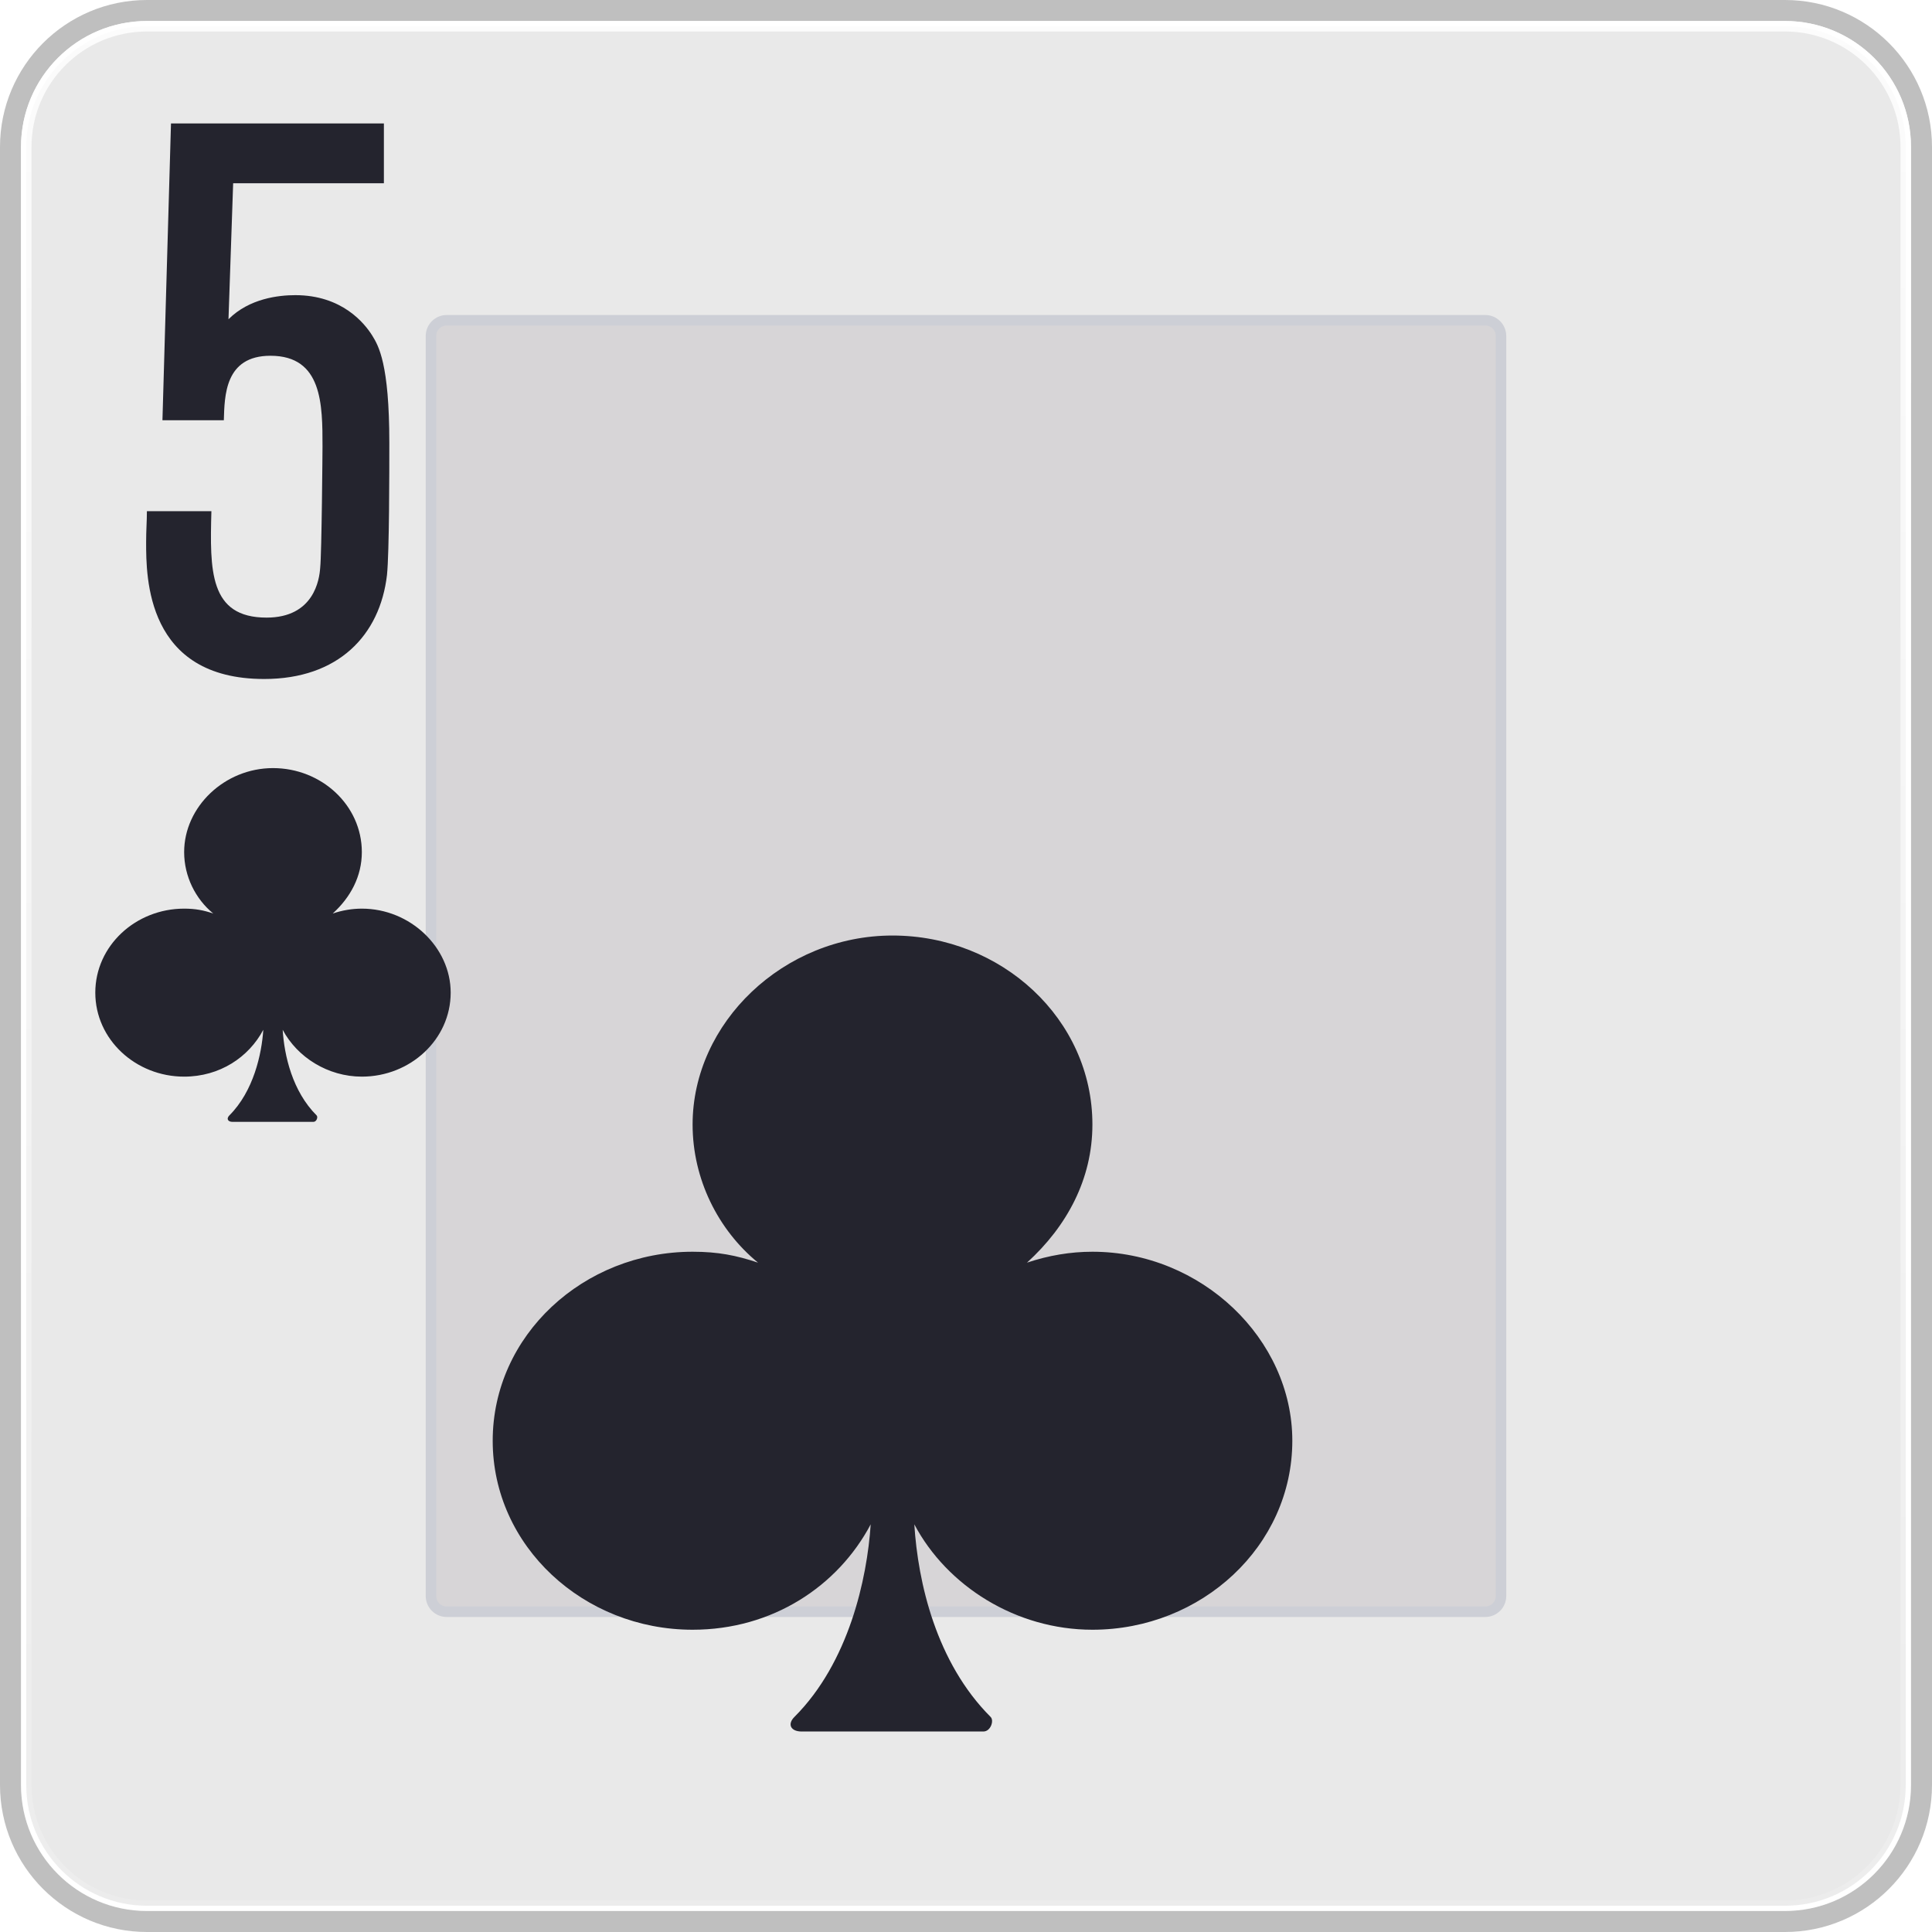
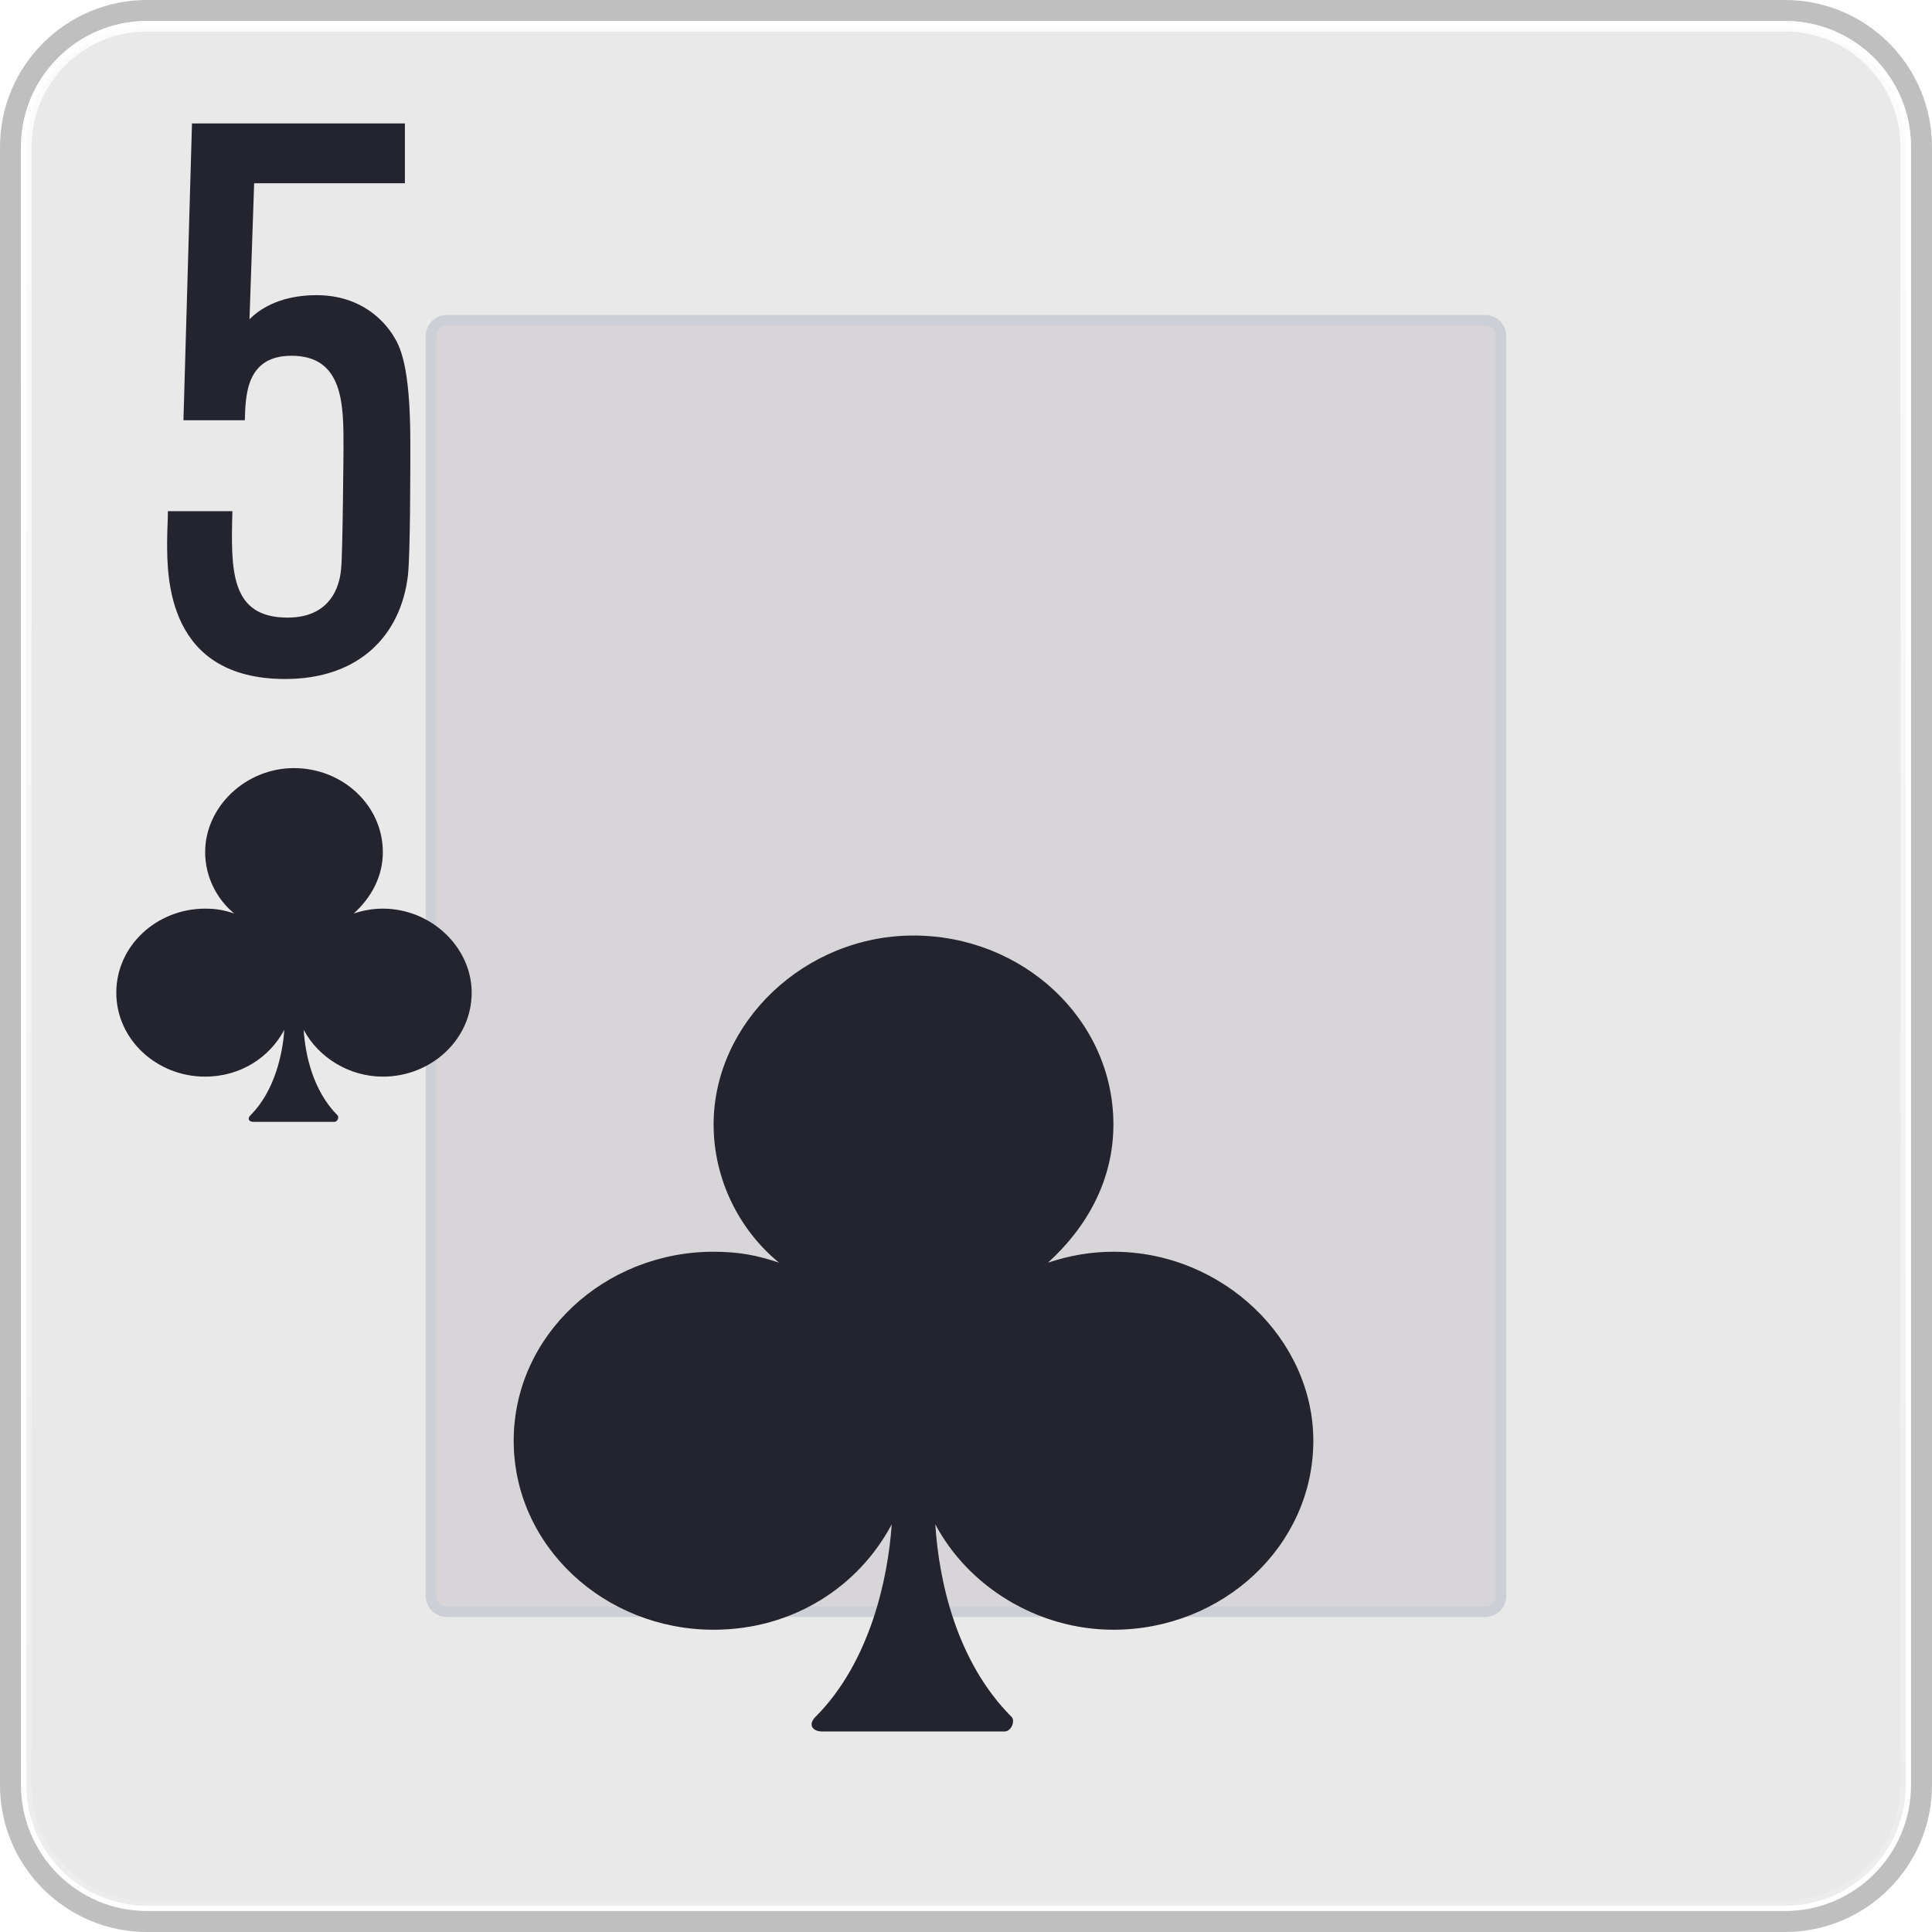
<svg xmlns="http://www.w3.org/2000/svg" width="184" height="184" viewBox="0 0 184 184" fill="none">
  <rect x="1" y="1" width="182" height="182" rx="13" stroke="black" stroke-opacity="0.25" stroke-width="2" />
  <rect x="2.5" y="2.5" width="179" height="179" rx="11.5" fill="#E9E9E9" stroke="url(#paint0_linear_324_104535)" />
  <rect x="41.045" y="30.5" width="101.909" height="123" rx="1.5" fill="#D7D5D7" stroke="#CDCFD6" />
-   <path d="M104.039 119.213C101.962 119.213 99.885 119.559 97.808 120.252C101.616 116.79 104.039 112.29 104.039 107.098C104.039 97.059 95.385 89.098 85.001 89.098C74.616 89.098 65.962 97.405 65.962 107.098C65.962 112.29 68.385 117.136 72.193 120.252C70.116 119.559 68.385 119.213 65.962 119.213C55.578 119.213 46.924 127.175 46.924 137.213C46.924 147.252 55.578 155.213 65.962 155.213C73.578 155.213 79.808 151.059 82.924 145.175C82.578 150.367 80.847 158.328 75.655 163.521C74.962 164.213 75.308 164.905 76.347 164.905H85.001H93.655C94.347 164.905 94.693 163.867 94.347 163.521C89.155 158.328 87.424 150.713 87.078 145.175C90.193 151.059 96.77 155.213 104.039 155.213C114.424 155.213 123.078 147.252 123.078 137.213C123.078 127.521 114.424 119.213 104.039 119.213Z" fill="#24242E" />
-   <path d="M34.461 86.537C33.538 86.537 32.615 86.691 31.692 86.999C33.384 85.46 34.461 83.46 34.461 81.152C34.461 76.691 30.615 73.152 25.999 73.152C21.384 73.152 17.538 76.845 17.538 81.152C17.538 83.46 18.615 85.614 20.307 86.999C19.384 86.691 18.615 86.537 17.538 86.537C12.922 86.537 9.076 90.075 9.076 94.537C9.076 98.999 12.922 102.537 17.538 102.537C20.922 102.537 23.692 100.691 25.076 98.075C24.922 100.383 24.153 103.922 21.845 106.229C21.538 106.537 21.692 106.845 22.153 106.845H25.999H29.845C30.153 106.845 30.307 106.383 30.153 106.229C27.845 103.922 27.076 100.537 26.922 98.075C28.307 100.691 31.23 102.537 34.461 102.537C39.076 102.537 42.922 98.999 42.922 94.537C42.922 90.229 39.076 86.537 34.461 86.537Z" fill="#24242E" />
-   <path d="M16.285 11.756H36.561V17.454H22.205L21.761 30.404C23.759 28.406 26.571 28.11 28.125 28.11C32.565 28.11 34.711 30.774 35.451 31.958C36.043 32.92 37.079 34.622 37.079 42.17C37.079 44.908 37.079 52.53 36.857 54.75C36.191 60.522 32.195 64.666 25.165 64.666C13.917 64.666 13.917 54.972 13.917 51.642C13.917 50.458 13.991 49.644 13.991 48.682H20.133C19.985 54.306 19.911 58.82 25.387 58.82C29.901 58.82 30.419 55.194 30.493 54.084C30.641 52.678 30.715 42.836 30.715 42.54C30.715 38.544 30.715 33.882 25.757 33.882C21.391 33.882 21.391 37.73 21.317 40.024H15.471L16.285 11.756Z" fill="#24242E" />
+   <path d="M106.039 119.213C103.962 119.213 101.885 119.559 99.808 120.252C103.616 116.79 106.039 112.29 106.039 107.098C106.039 97.059 97.385 89.098 87.001 89.098C76.616 89.098 67.962 97.405 67.962 107.098C67.962 112.29 70.385 117.136 74.193 120.252C72.116 119.559 70.385 119.213 67.962 119.213C57.578 119.213 48.924 127.175 48.924 137.213C48.924 147.252 57.578 155.213 67.962 155.213C75.578 155.213 81.808 151.059 84.924 145.175C84.578 150.367 82.847 158.328 77.655 163.521C76.962 164.213 77.308 164.905 78.347 164.905H87.001H95.655C96.347 164.905 96.693 163.867 96.347 163.521C91.155 158.328 89.424 150.713 89.078 145.175C92.193 151.059 98.77 155.213 106.039 155.213C116.424 155.213 125.078 147.252 125.078 137.213C125.078 127.521 116.424 119.213 106.039 119.213Z" fill="#24242E" />
+   <path d="M36.461 86.537C35.538 86.537 34.615 86.691 33.692 86.999C35.384 85.46 36.461 83.46 36.461 81.152C36.461 76.691 32.615 73.152 27.999 73.152C23.384 73.152 19.538 76.845 19.538 81.152C19.538 83.46 20.615 85.614 22.307 86.999C21.384 86.691 20.615 86.537 19.538 86.537C14.922 86.537 11.076 90.075 11.076 94.537C11.076 98.999 14.922 102.537 19.538 102.537C22.922 102.537 25.692 100.691 27.076 98.075C26.922 100.383 26.153 103.922 23.845 106.229C23.538 106.537 23.692 106.845 24.153 106.845H27.999H31.845C32.153 106.845 32.307 106.383 32.153 106.229C29.845 103.922 29.076 100.537 28.922 98.075C30.307 100.691 33.23 102.537 36.461 102.537C41.076 102.537 44.922 98.999 44.922 94.537C44.922 90.229 41.076 86.537 36.461 86.537Z" fill="#24242E" />
+   <path d="M18.285 11.756H38.561V17.454H24.205L23.761 30.404C25.759 28.406 28.571 28.11 30.125 28.11C34.565 28.11 36.711 30.774 37.451 31.958C38.043 32.92 39.079 34.622 39.079 42.17C39.079 44.908 39.079 52.53 38.857 54.75C38.191 60.522 34.195 64.666 27.165 64.666C15.917 64.666 15.917 54.972 15.917 51.642C15.917 50.458 15.991 49.644 15.991 48.682H22.133C21.985 54.306 21.911 58.82 27.387 58.82C31.901 58.82 32.419 55.194 32.493 54.084C32.641 52.678 32.715 42.836 32.715 42.54C32.715 38.544 32.715 33.882 27.757 33.882C23.391 33.882 23.391 37.73 23.317 40.024H17.471L18.285 11.756Z" fill="#24242E" />
  <defs>
    <linearGradient id="paint0_linear_324_104535" x1="92" y1="2" x2="92" y2="182" gradientUnits="userSpaceOnUse">
      <stop stop-color="white" stop-opacity="0.85" />
      <stop offset="1" stop-color="white" stop-opacity="0.15" />
    </linearGradient>
  </defs>
</svg>
